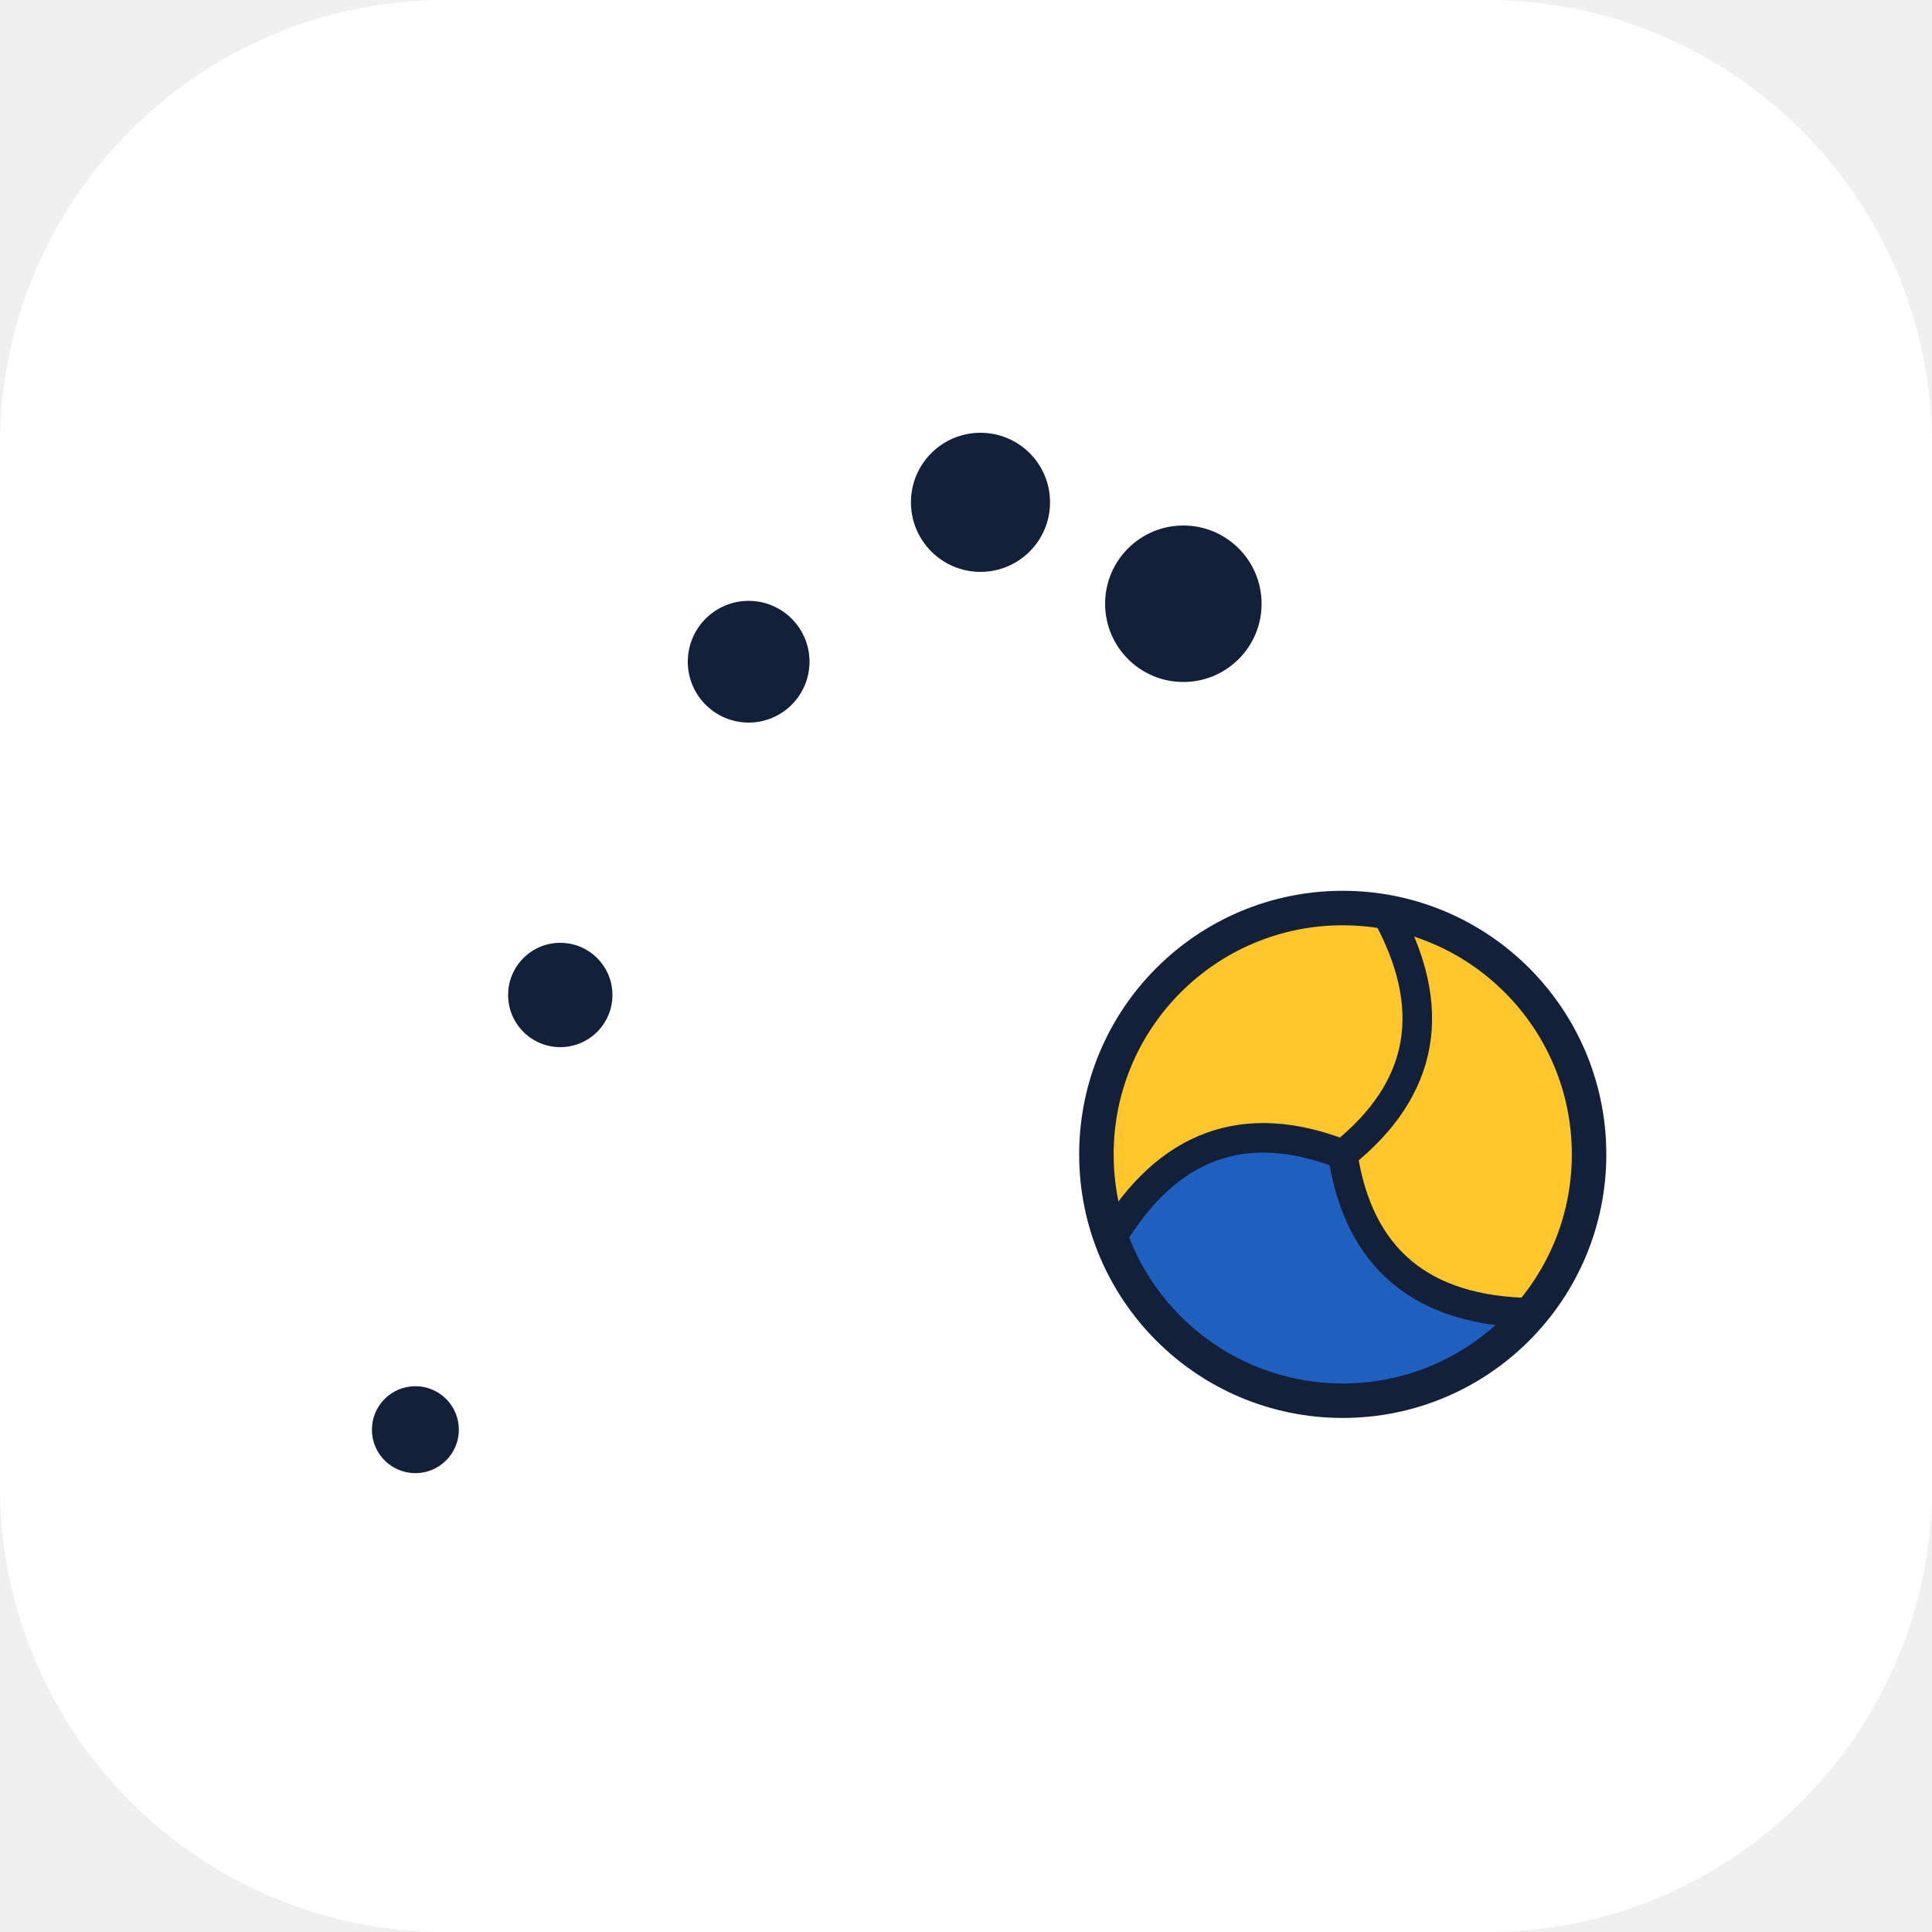
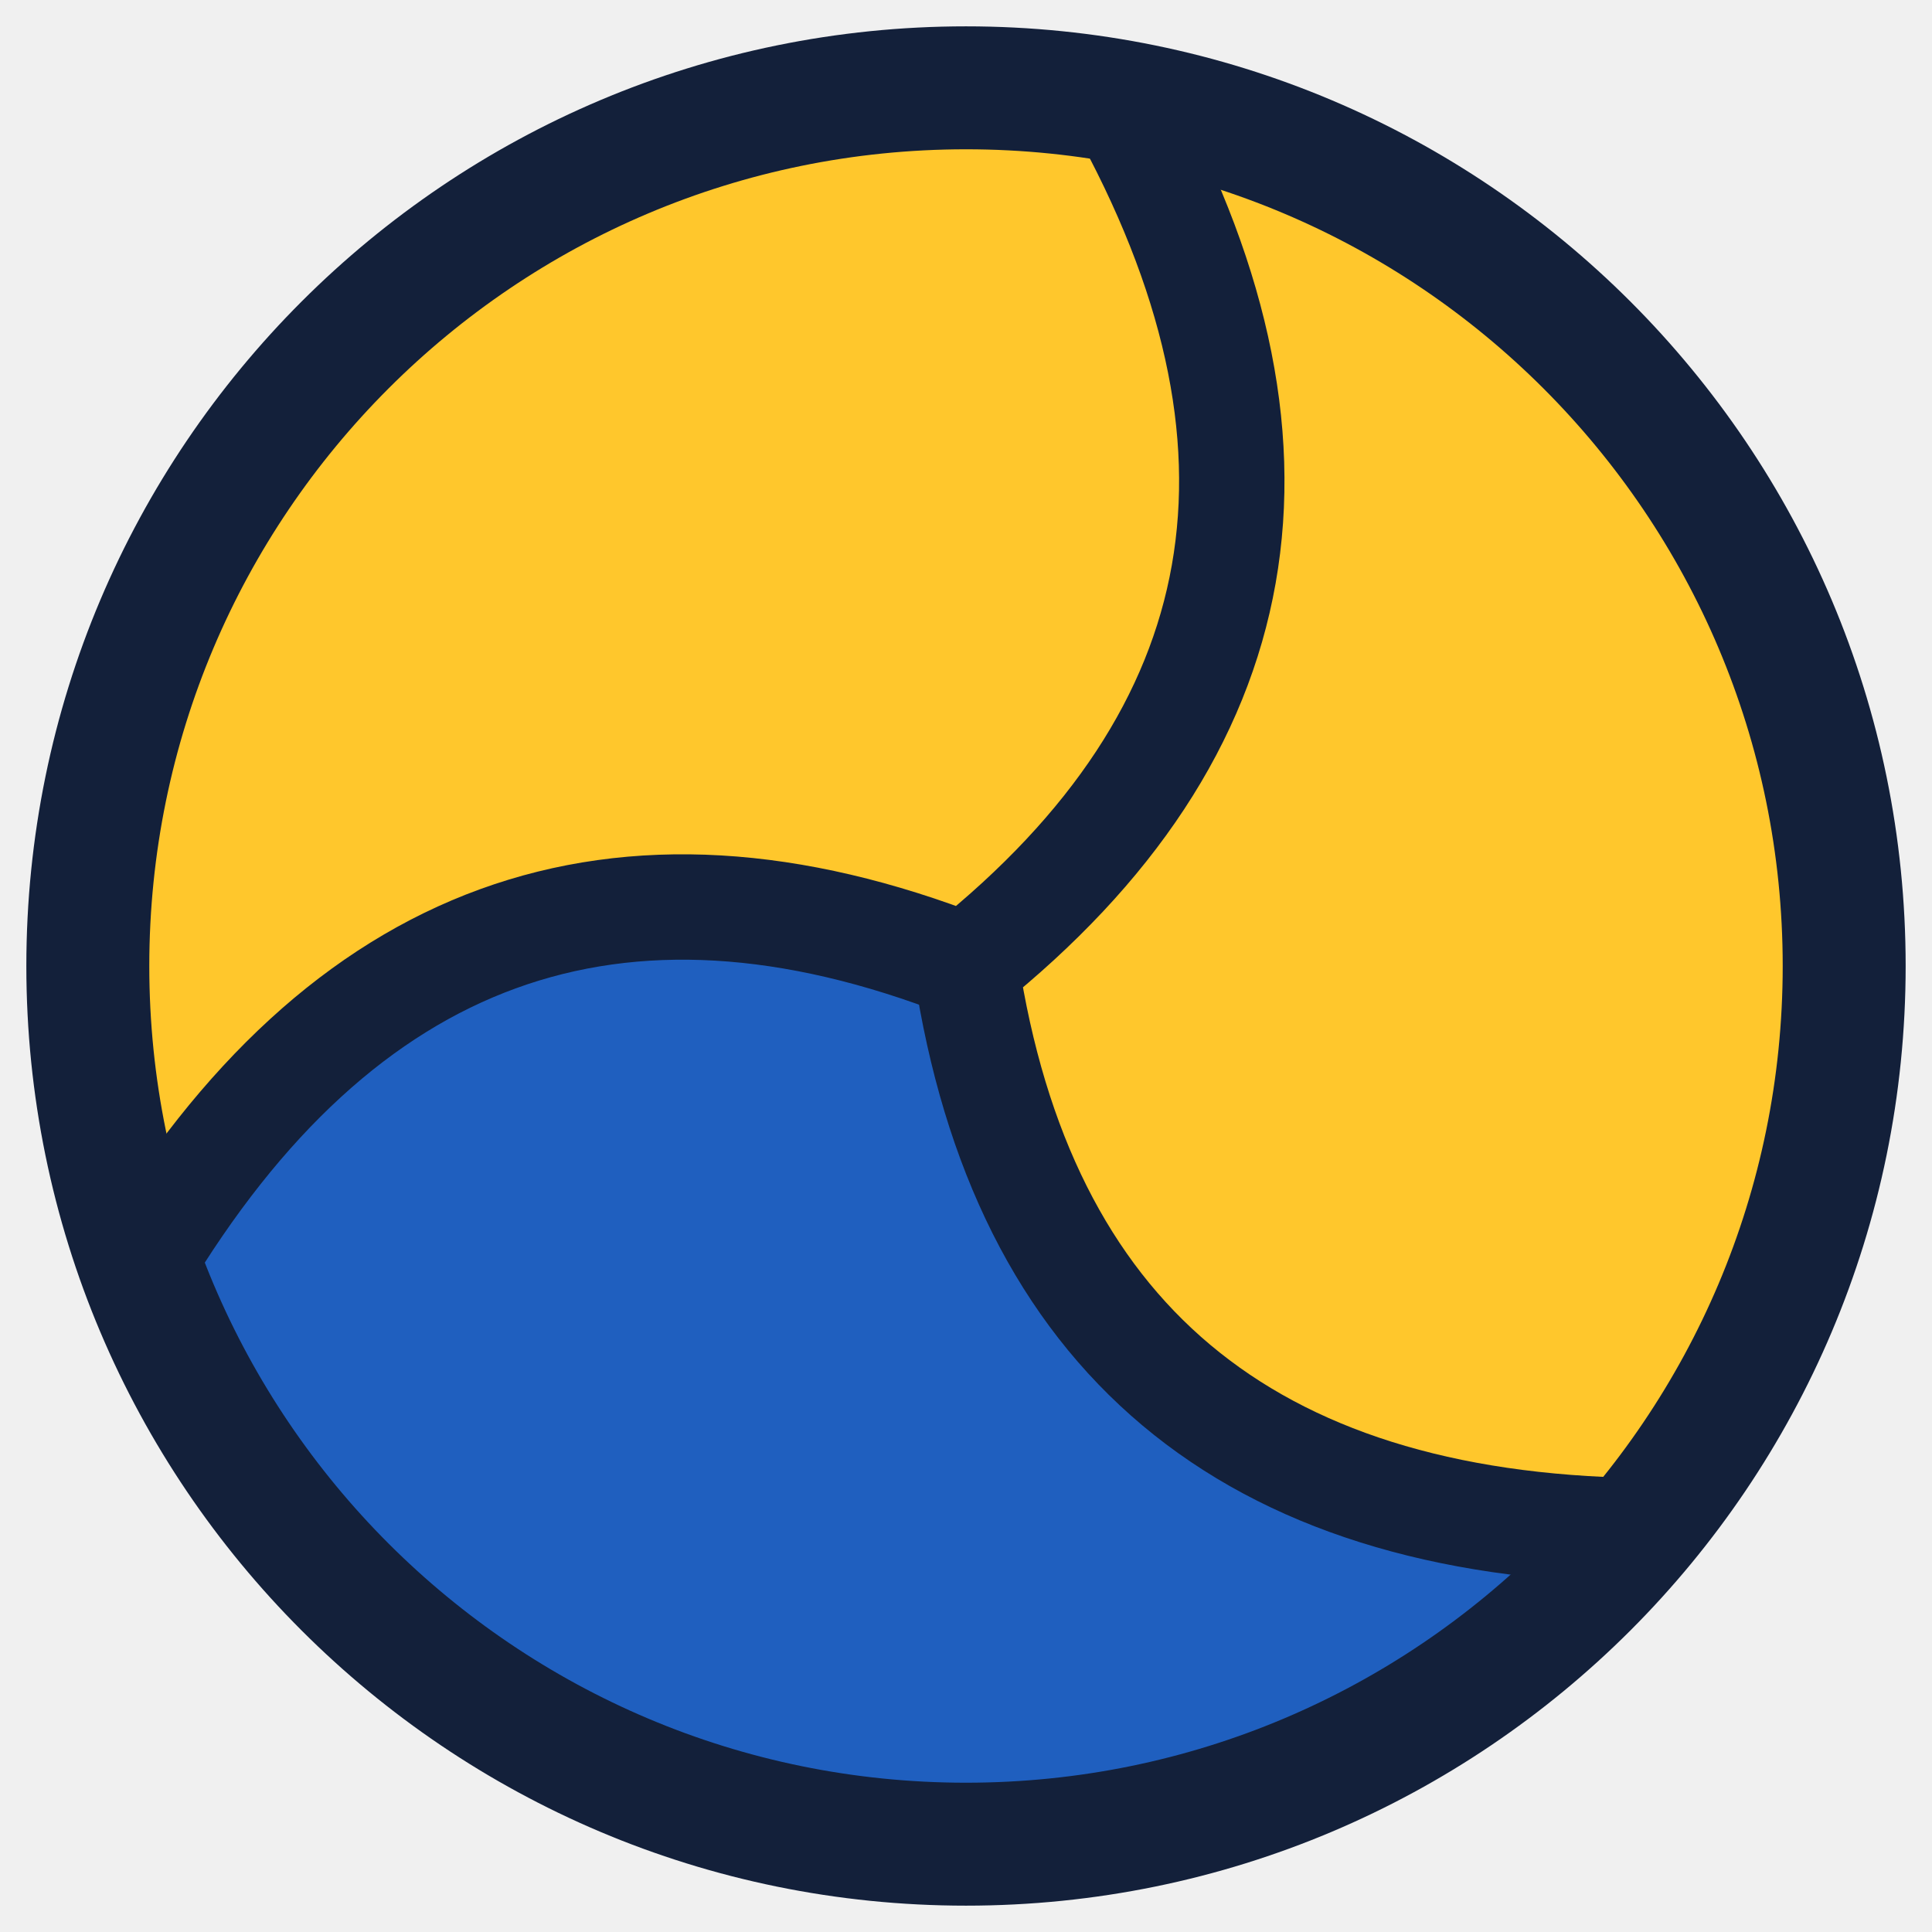
- <svg xmlns="http://www.w3.org/2000/svg" viewBox="0 0 512 512" width="512" height="512">
-   <rect width="512" height="512" rx="118" fill="#FFFFFF" />
-   <g transform="translate(64 64) scale(3.84)">
-     <g fill="#13203A">
-       <circle cx="12" cy="82" r="3" />
-       <circle cx="22" cy="52" r="3.6" />
-       <circle cx="35" cy="29" r="4.2" />
-       <circle cx="51" cy="18" r="4.8" />
-       <circle cx="65" cy="25" r="5.4" />
-     </g>
-     <g transform="translate(76 63) scale(1.7)">
-       <circle r="10" fill="#FFC72C" />
-       <path d="M0 0 Q0.96 6.33 7.66 6.43 A10 10 0 0 1 -9.40 3.42 Q-5.96 -2.33 0 0 Z" fill="#1F5FBF" />
-       <path d="M0 0 Q5 -4 1.74 -9.85 M0 0 Q0.96 6.33 7.66 6.43 M0 0 Q-5.96 -2.33 -9.40 3.42" fill="none" stroke="#13203A" stroke-width="1.2" stroke-linecap="round" />
-       <circle r="10" fill="none" stroke="#13203A" stroke-width="1.4" />
-     </g>
-   </g>
+ <svg xmlns="http://www.w3.org/2000/svg" viewBox="-11 -11 22 22" width="512" height="512">
+   <circle r="10" fill="#FFC72C" />
+   <path d="M0 0 Q0.96 6.33 7.66 6.43 A10 10 0 0 1 -9.40 3.42 Q-5.96 -2.33 0 0 Z" fill="#1F5FBF" />
+   <path d="M0 0 Q5 -4 1.74 -9.85 M0 0 Q0.96 6.33 7.66 6.43 M0 0 Q-5.96 -2.33 -9.40 3.42" fill="none" stroke="#13203A" stroke-width="1.2" stroke-linecap="round" />
+   <circle r="10" fill="none" stroke="#13203A" stroke-width="1.4" />
</svg>
